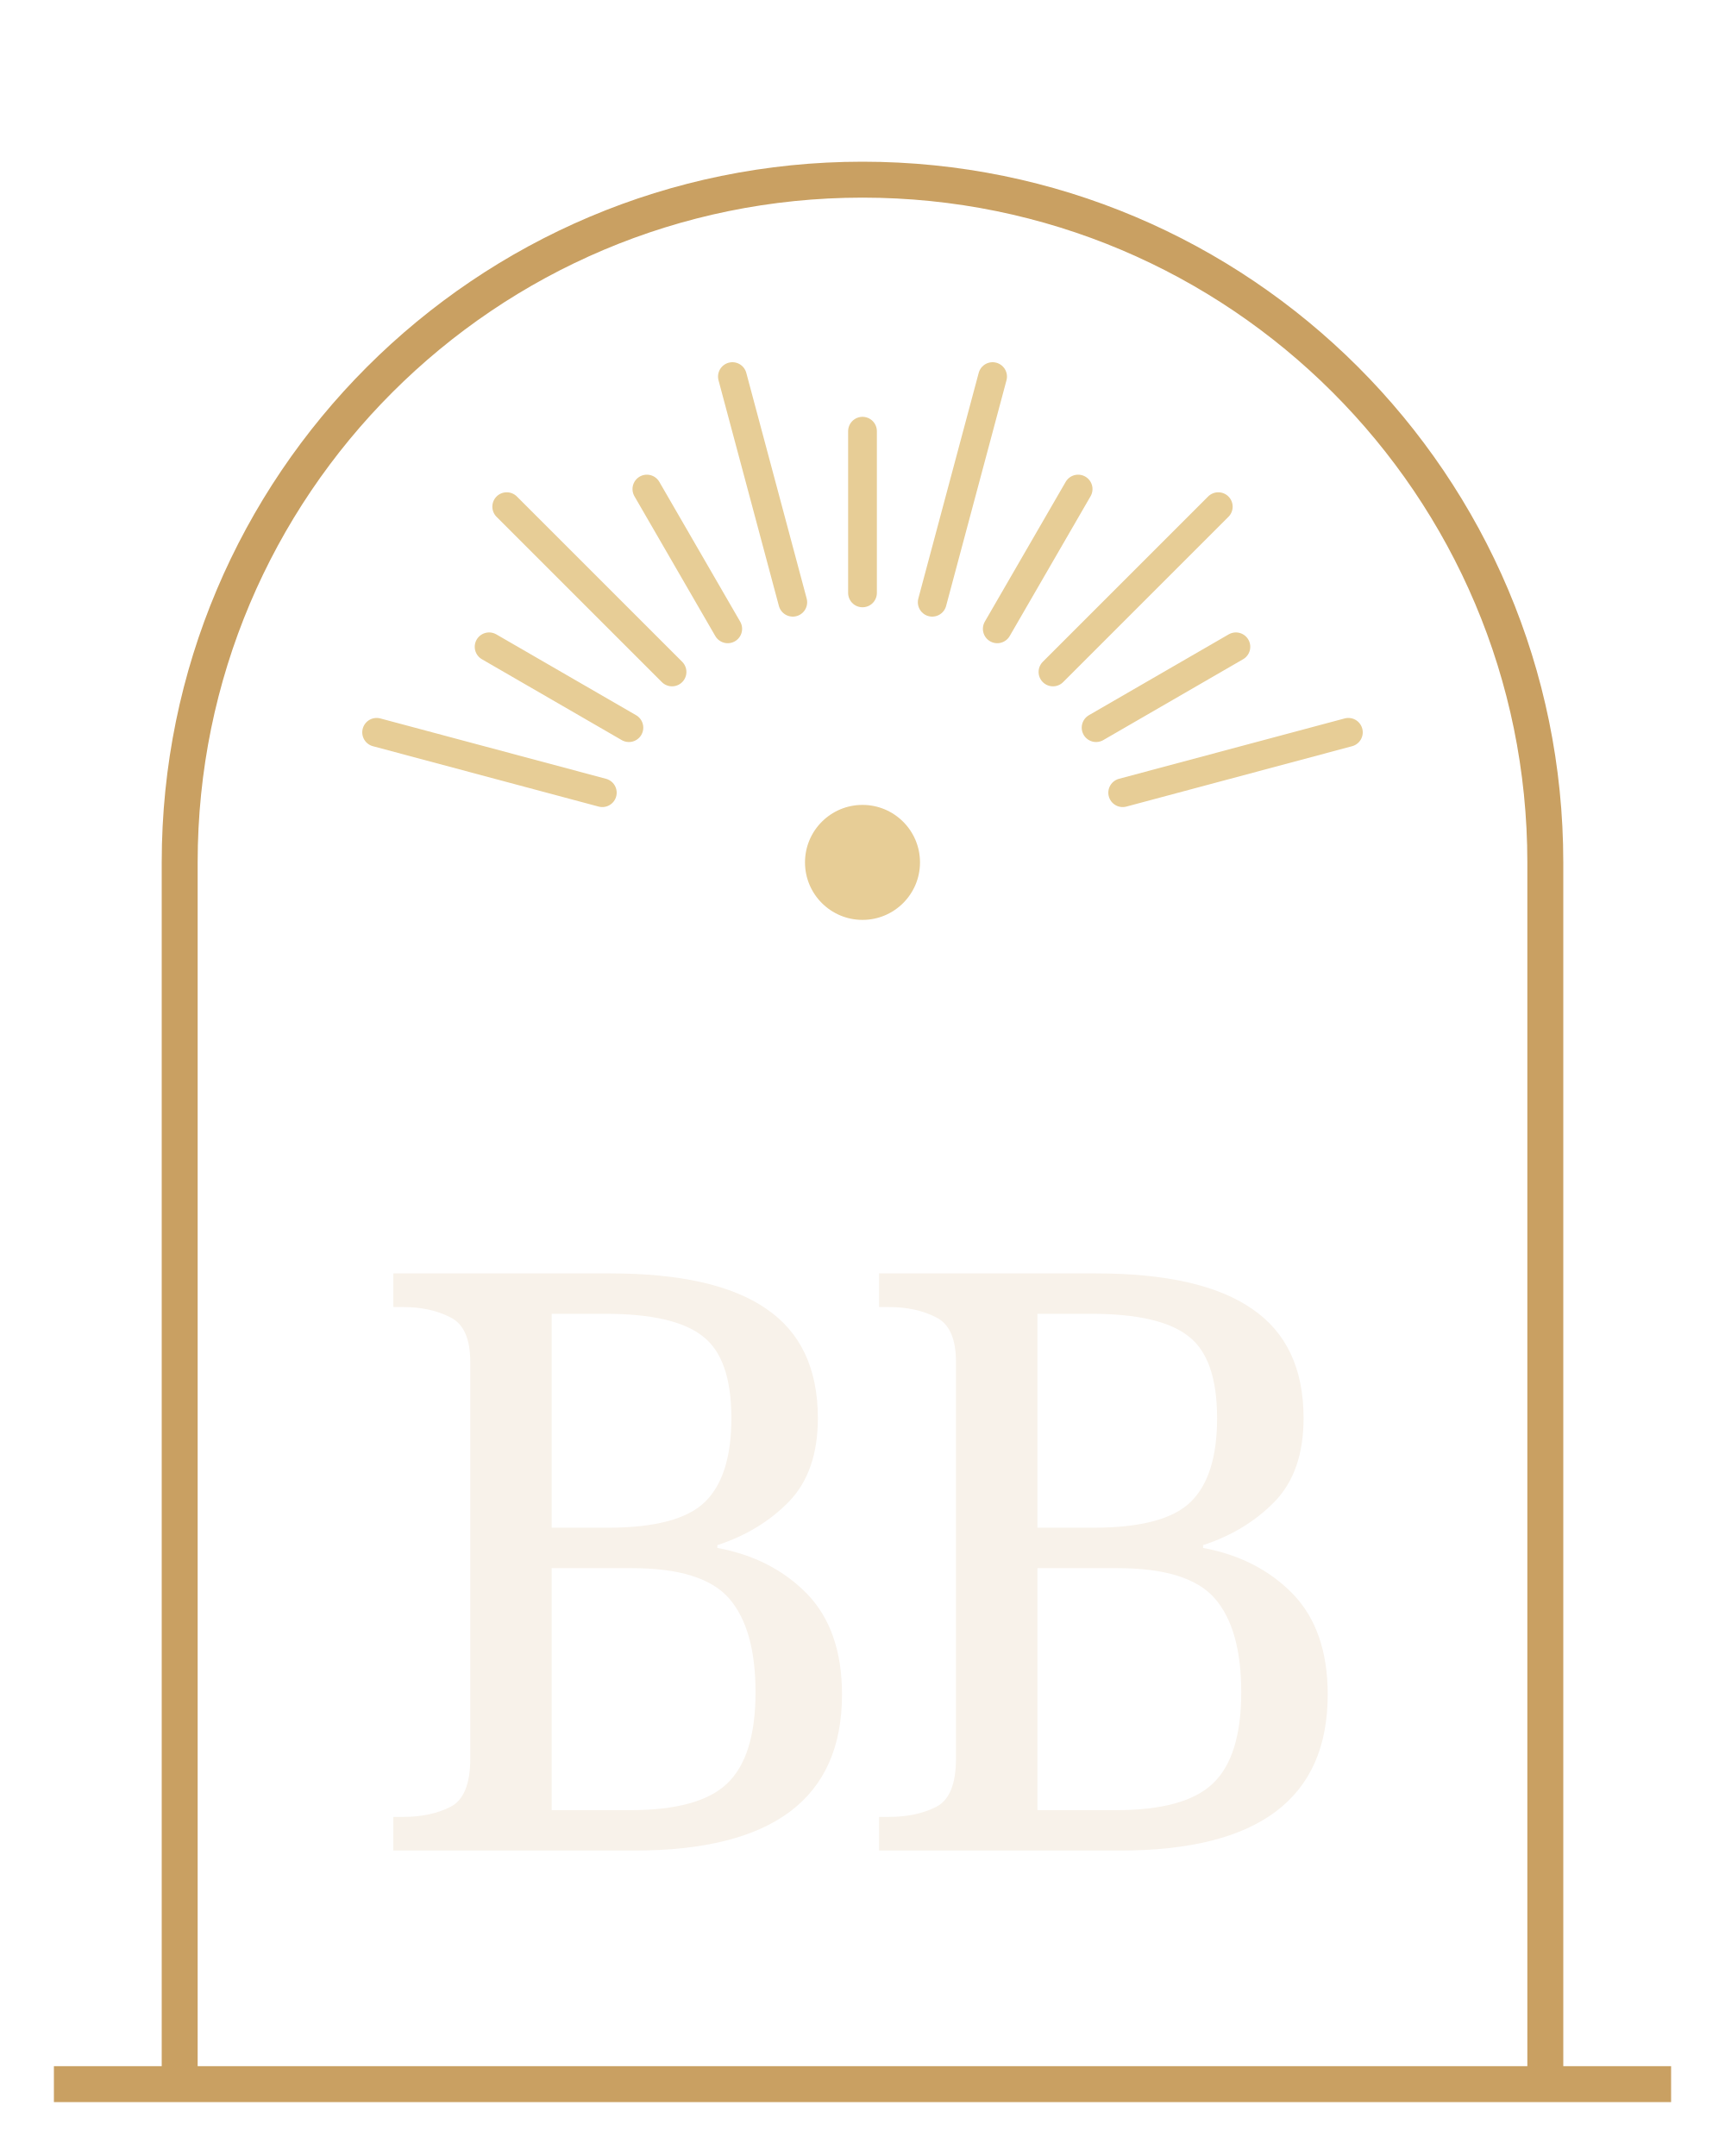
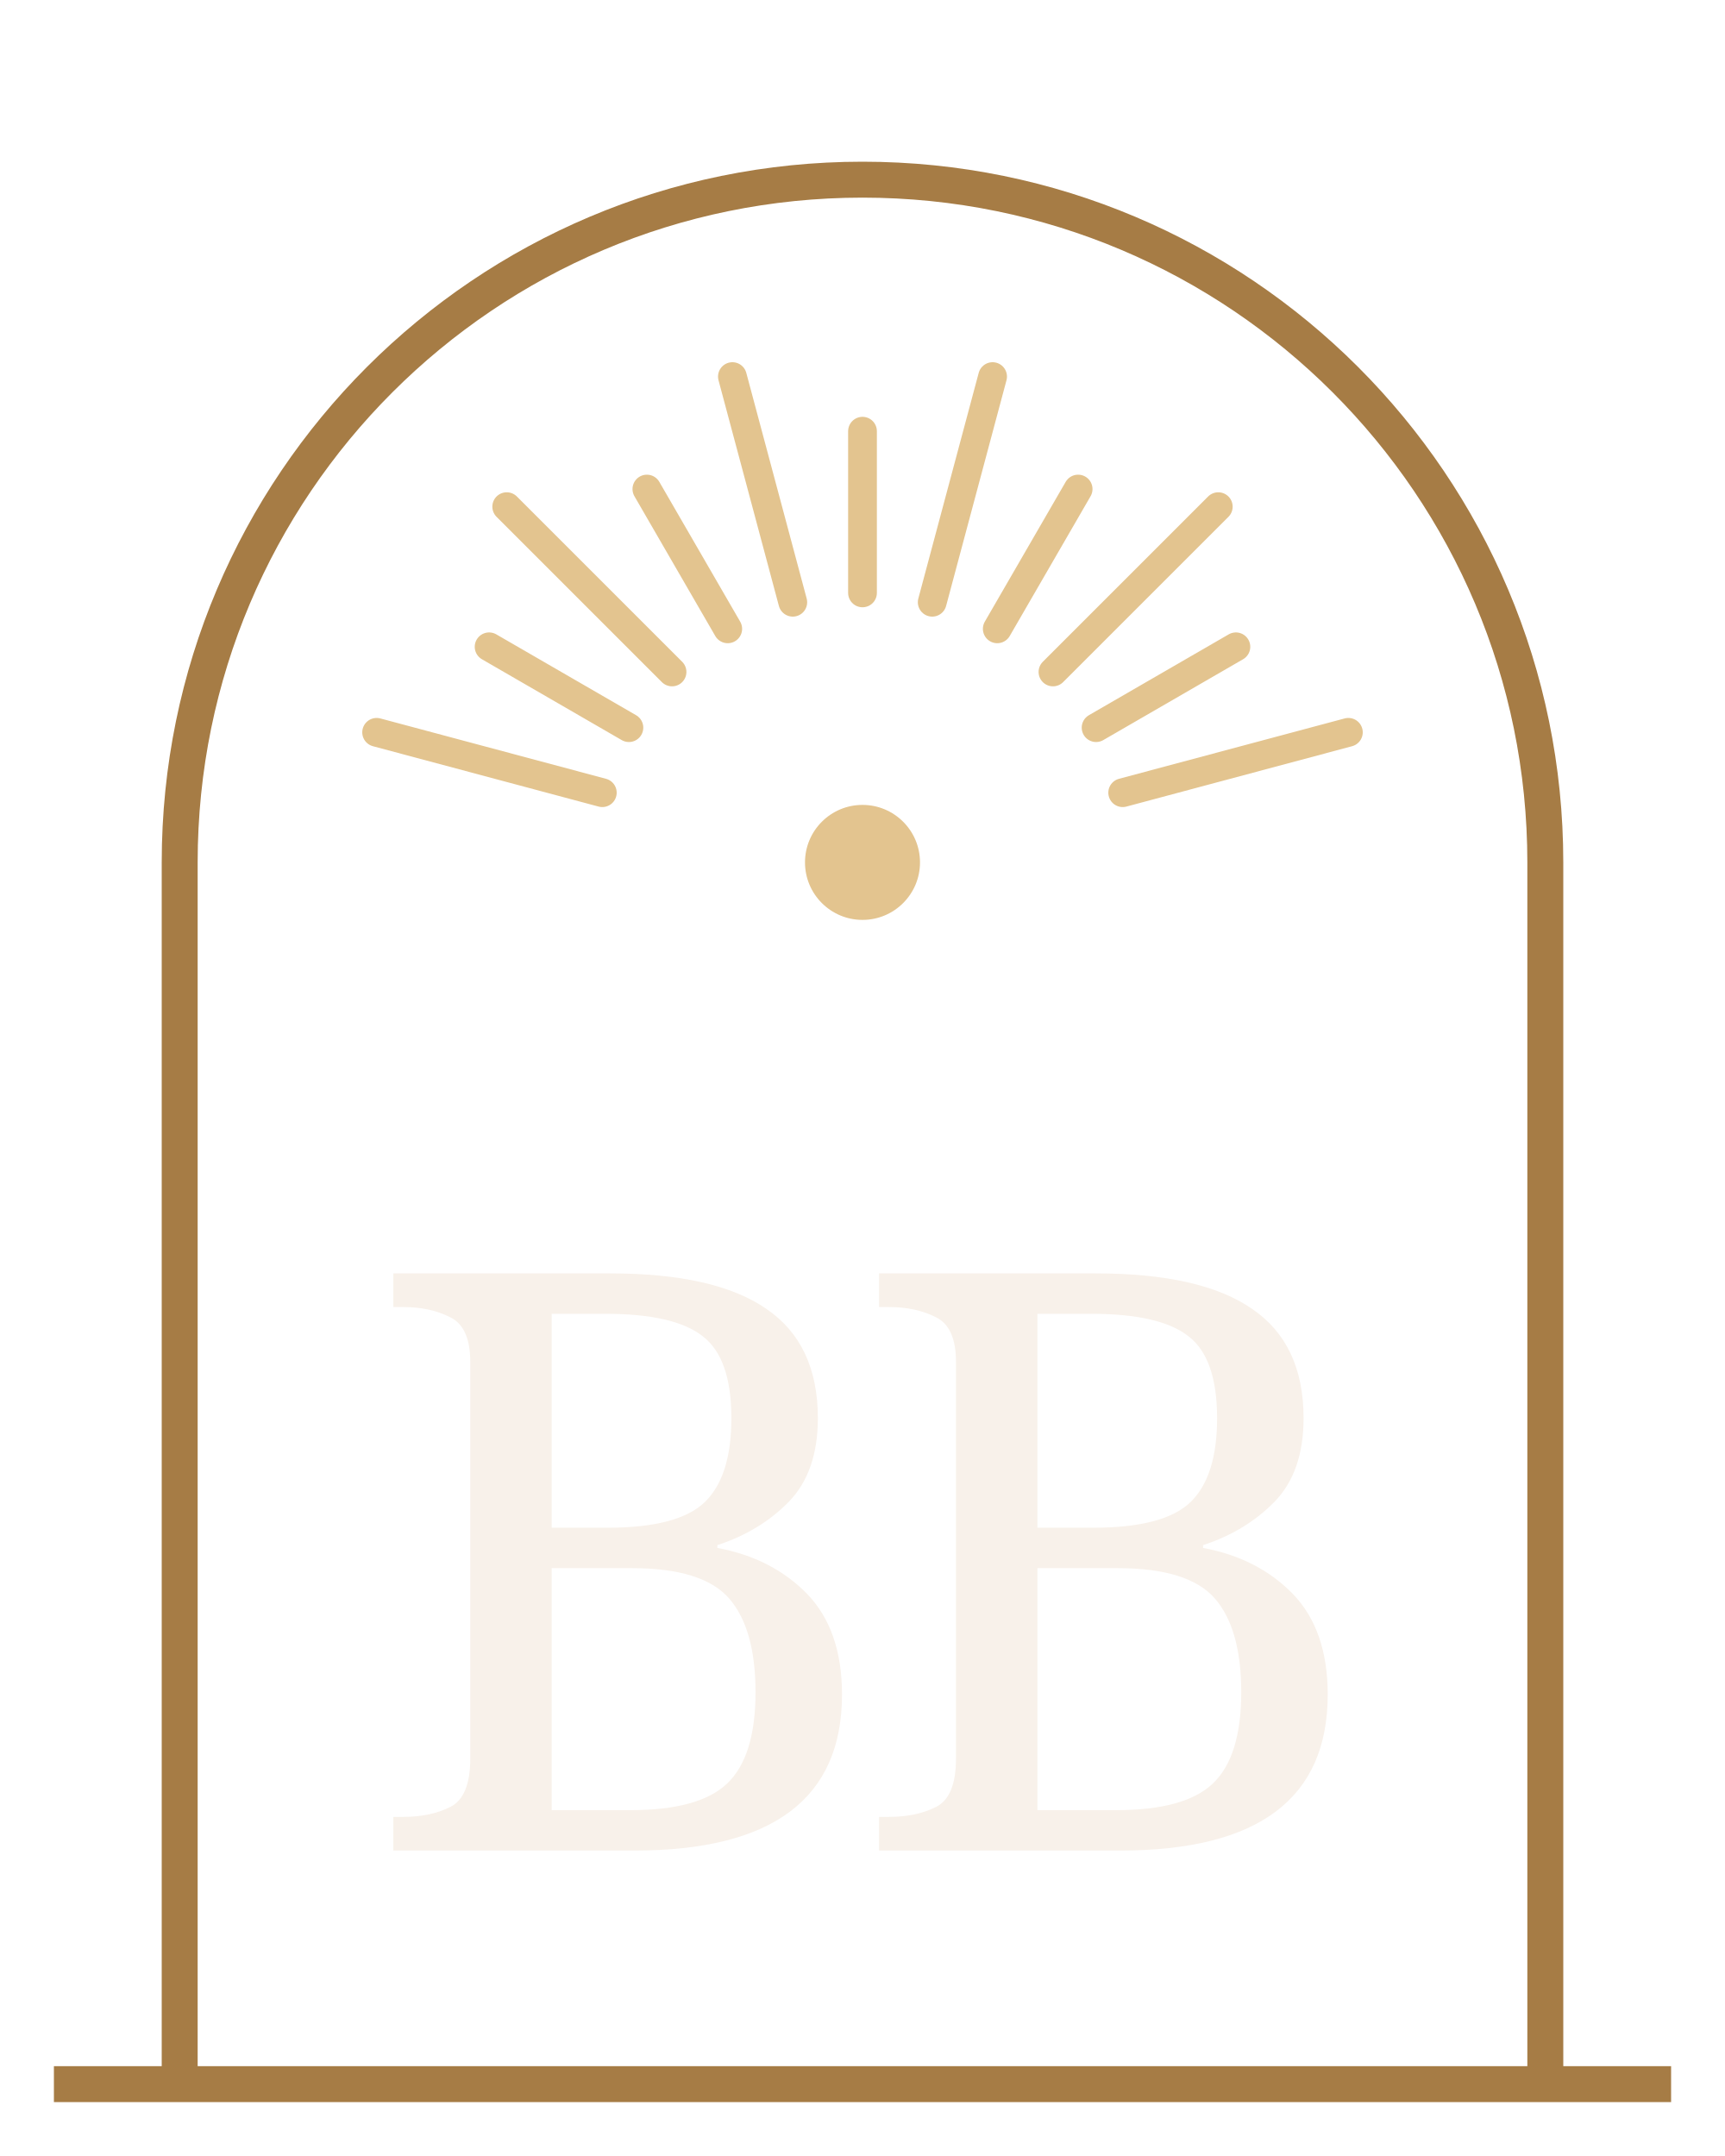
<svg xmlns="http://www.w3.org/2000/svg" viewBox="0 0 48 60">
-   <path d="M5 58V24a19 19 0 0 1 38 0v34" fill="none" stroke="#C9A062" stroke-width="1" />
-   <path d="M1.5 58h45" fill="none" stroke="#C9A062" stroke-width="1" />
-   <path d="M31.24 22.06L37.52 20.38M30.50 20.25L34.39 18.00M29.30 18.70L33.90 14.10M27.75 17.50L30.00 13.61M25.94 16.76L27.62 10.48M24.00 16.50L24.00 12.00M22.06 16.76L20.38 10.48M20.25 17.50L18.00 13.61M18.70 18.70L14.10 14.10M17.50 20.25L13.61 18.00M16.76 22.06L10.48 20.38" fill="none" stroke="#E7CD96" stroke-width="0.8" stroke-linecap="round" />
-   <circle cx="24" cy="24" r="1.6" fill="#E7CD96" />
-   <text x="24.2" y="51.5" text-anchor="middle" font-family="'Bodoni Moda', Didot, 'Bodoni 72', Georgia, serif" font-size="22.5" letter-spacing="-1.2" fill="#F8F2EA">BB</text>
+   <path d="M5 58V24a19 19 0 0 1 38 0v34" fill="none" stroke="#A67C45" stroke-width="1" />
+   <path d="M1.5 58h45" fill="none" stroke="#A67C45" stroke-width="1" />
+   <path d="M31.24 22.06L37.52 20.38M30.50 20.25L34.39 18.00M29.30 18.70L33.90 14.10M27.75 17.50L30.00 13.61M25.94 16.76L27.62 10.48M24.00 16.50L24.00 12.00M22.06 16.76L20.38 10.48M20.25 17.50L18.00 13.61M18.70 18.70L14.10 14.10M17.50 20.25L13.61 18.00M16.76 22.06L10.48 20.38" fill="none" stroke="#E3C48F" stroke-width="0.8" stroke-linecap="round" />
+   <circle cx="24" cy="24" r="1.6" fill="#E3C48F" />
+   <text x="24.2" y="51.5" text-anchor="middle" font-family="'Bodoni Moda', Didot, 'Bodoni 72', Georgia, serif" font-size="22.5" letter-spacing="-1.2" fill="#F8F1EA">BB</text>
</svg>
